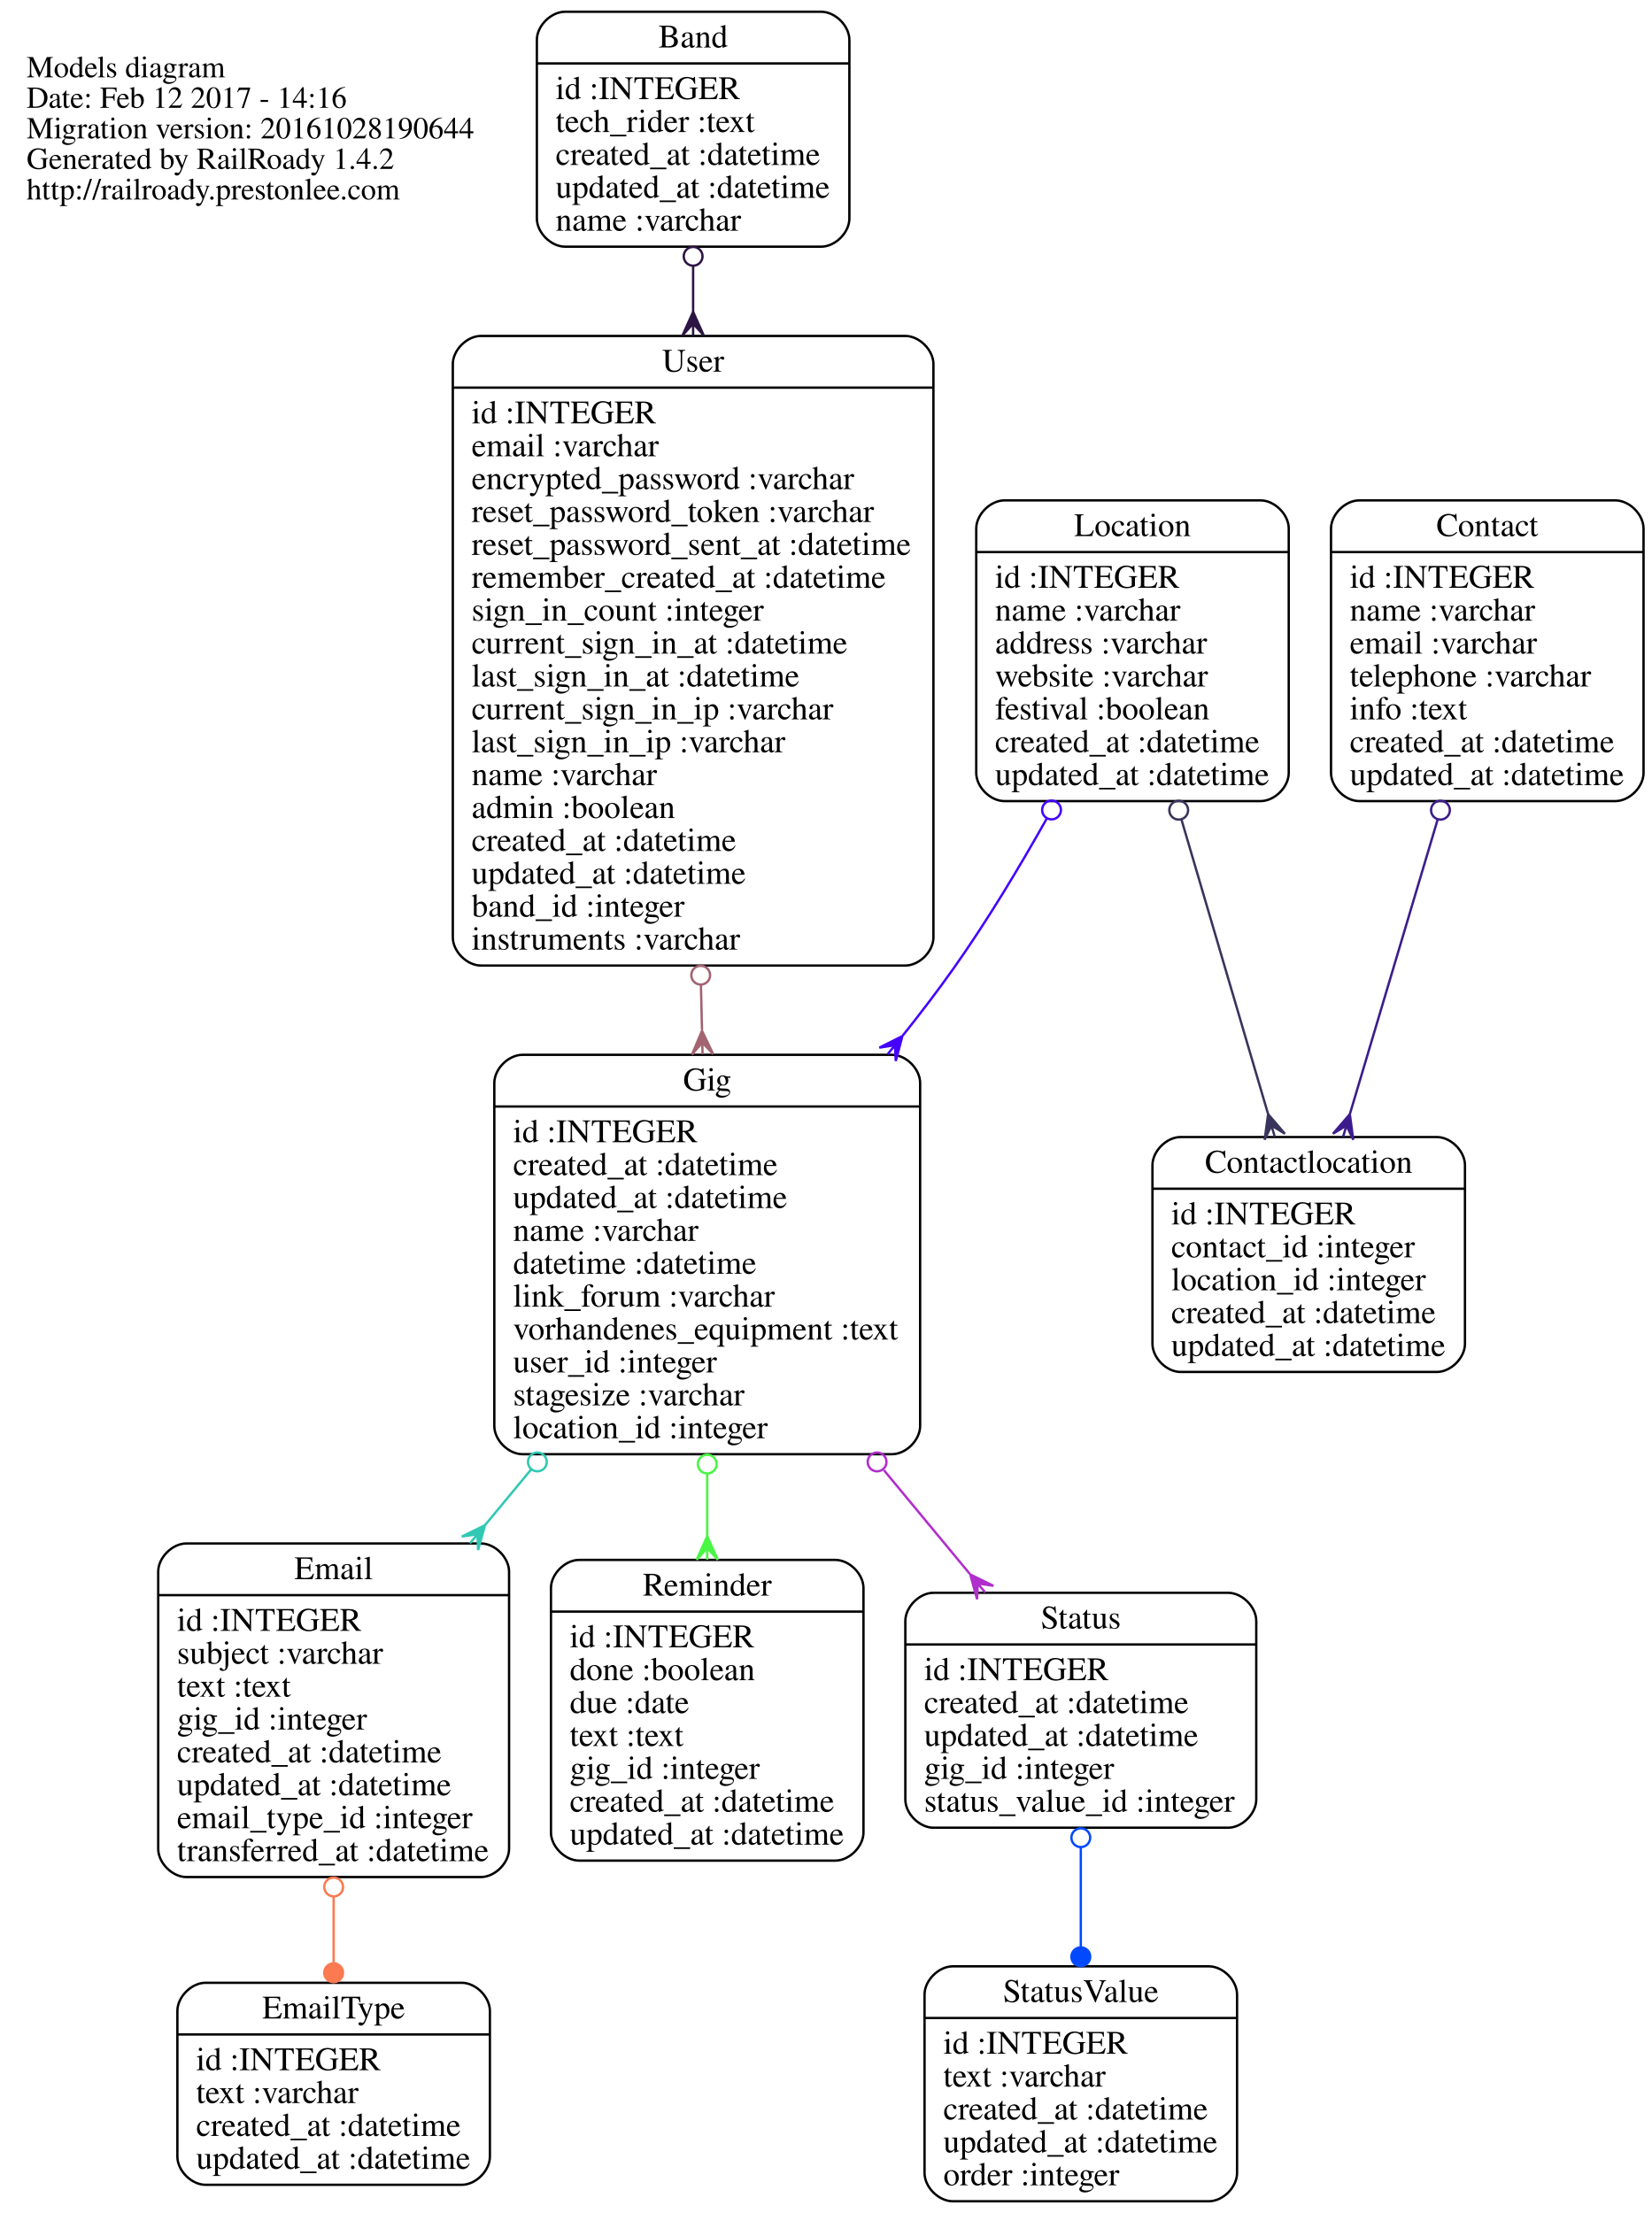
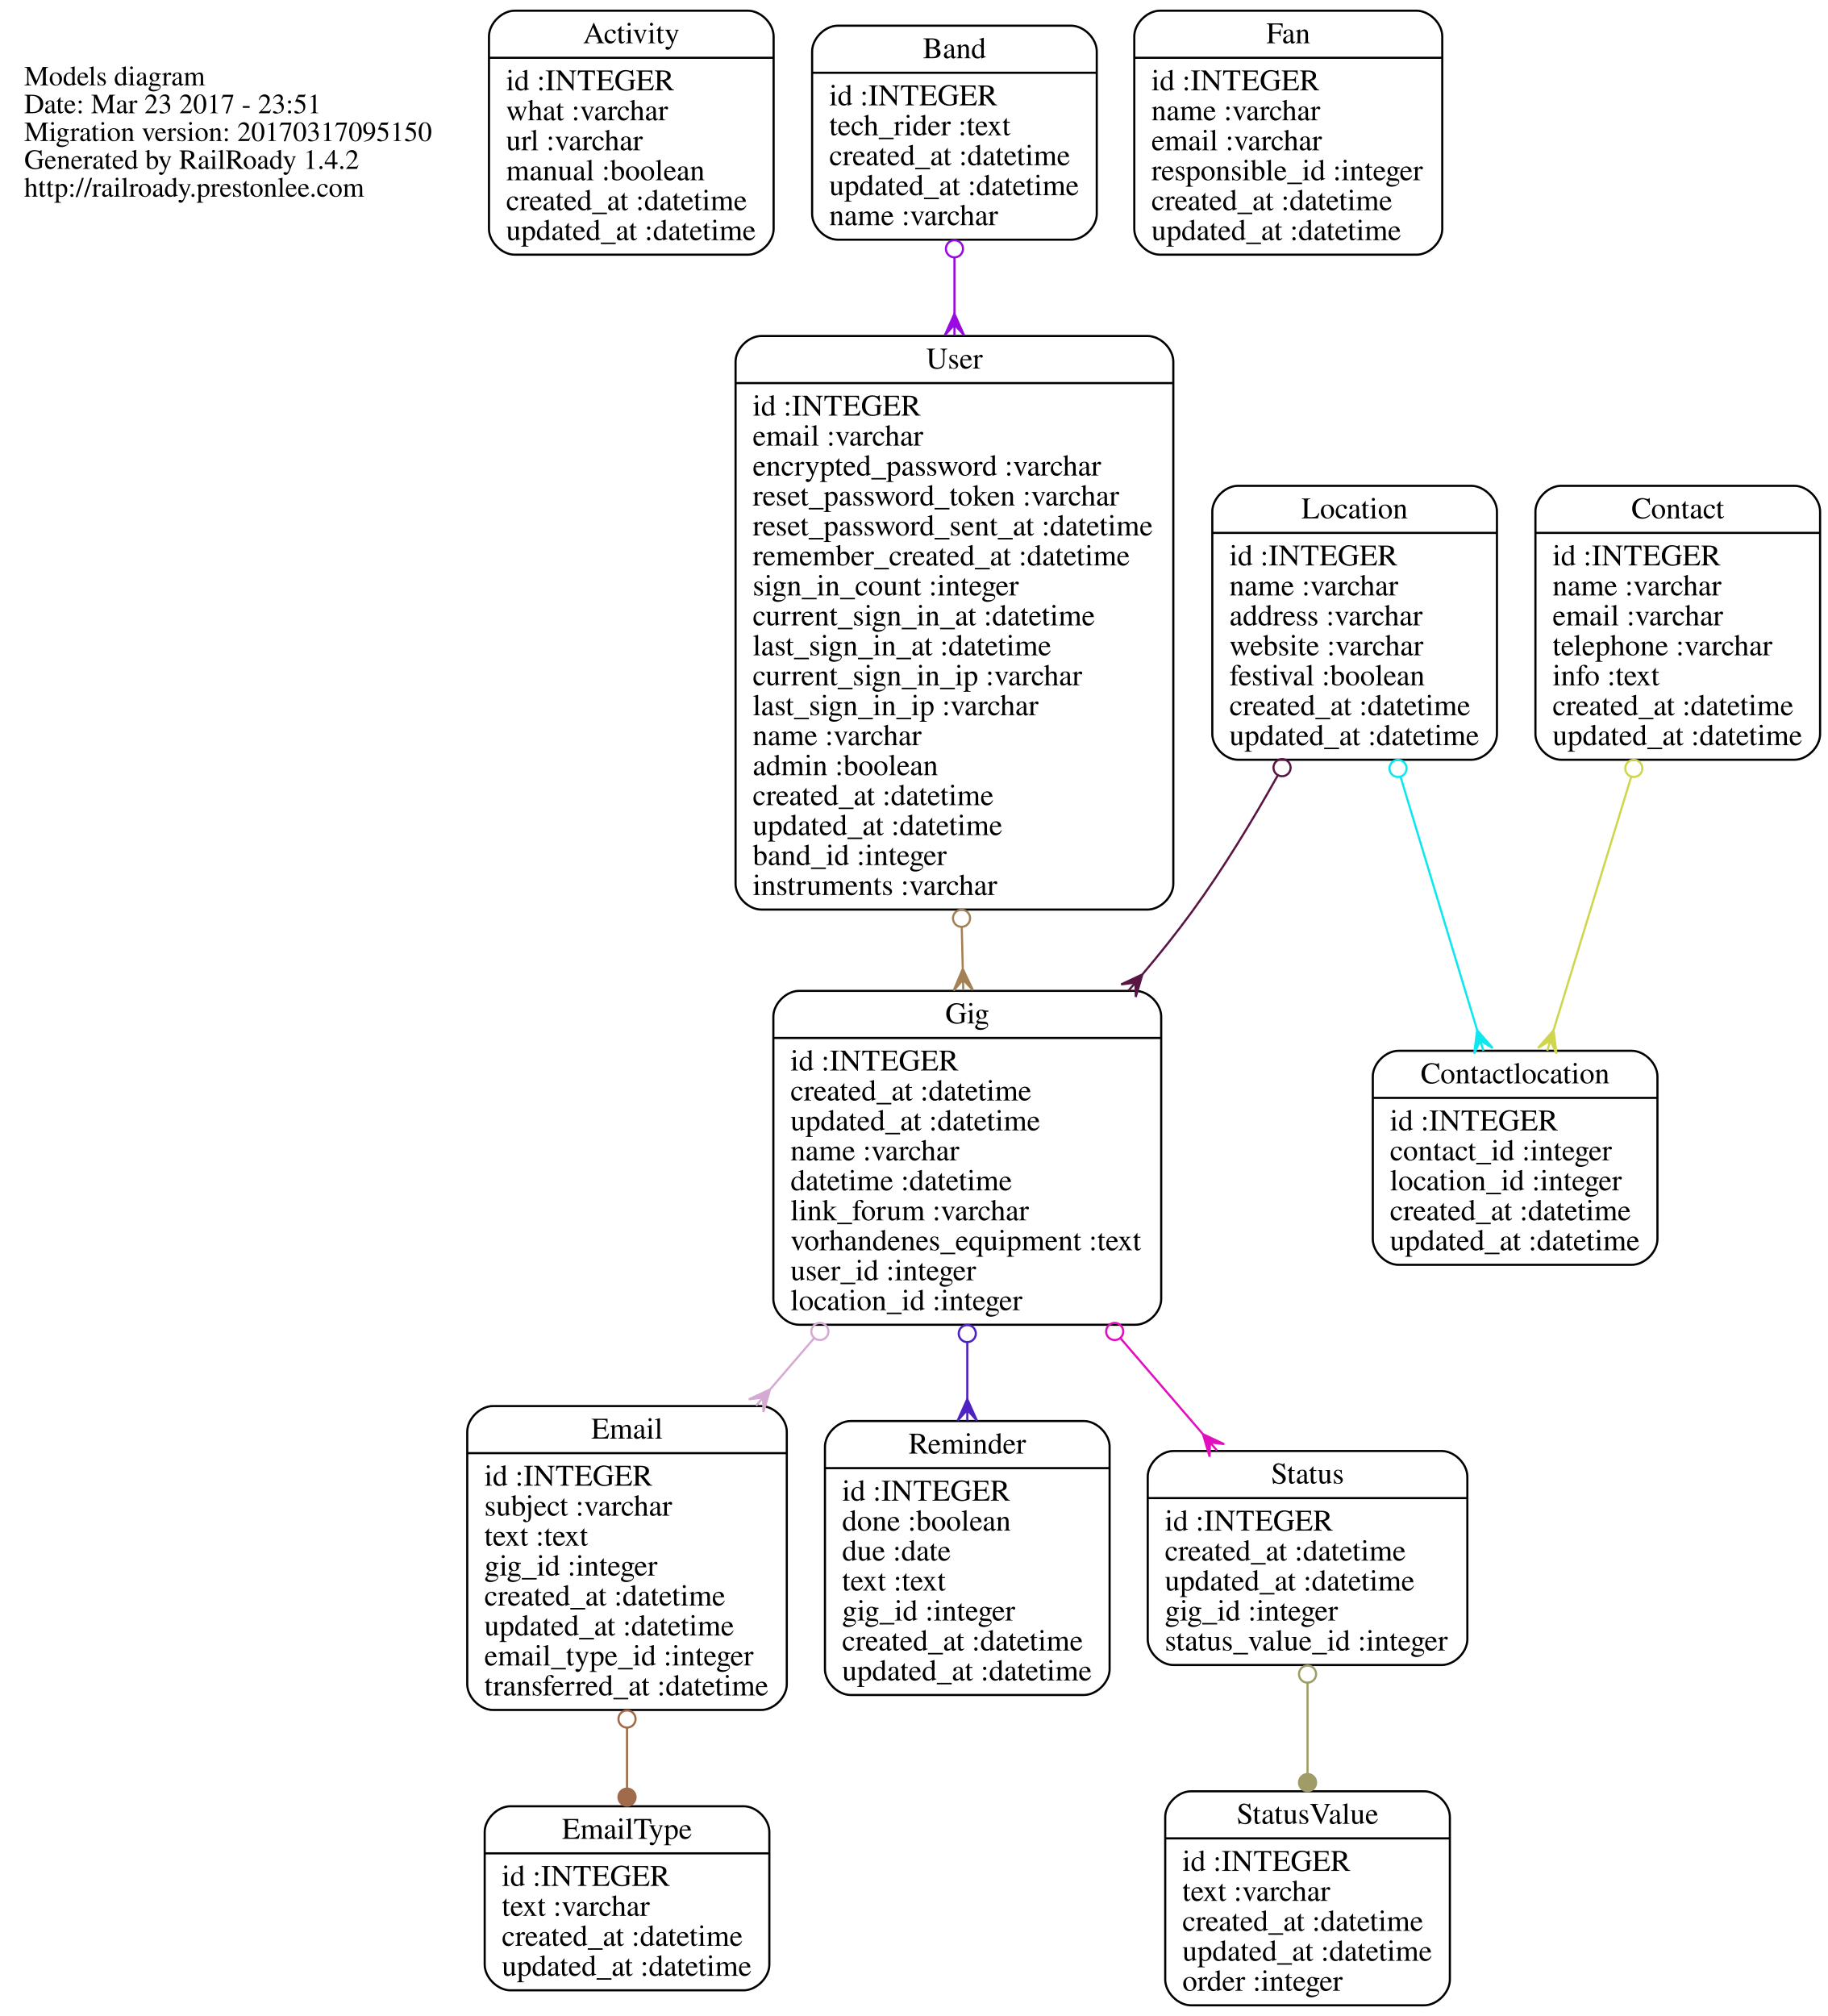
- <svg xmlns="http://www.w3.org/2000/svg" width="703pt" height="942pt" viewBox="0.00 0.00 703.00 942.00">
+ <svg xmlns="http://www.w3.org/2000/svg" width="854pt" height="942pt" viewBox="0.00 0.00 854.00 942.00">
  <g id="graph0" class="graph" transform="scale(1 1) rotate(0) translate(4 938)">
-     <polygon fill="none" stroke="none" points="-4,4 -4,-938 699,-938 699,4 -4,4" />
+     <polygon fill="none" stroke="none" points="-4,4 -4,-938 850,-938 850,4 -4,4" />
    <g id="node1" class="node">
-       <text text-anchor="start" x="7.312" y="-905.1" font-family="Times,serif" font-size="13.00">Models diagram</text>
-       <text text-anchor="start" x="7.312" y="-892.1" font-family="Times,serif" font-size="13.00">Date: Feb 12 2017 - 14:16</text>
-       <text text-anchor="start" x="7.312" y="-879.1" font-family="Times,serif" font-size="13.00">Migration version: 20161028190644</text>
-       <text text-anchor="start" x="7.312" y="-866.1" font-family="Times,serif" font-size="13.00">Generated by RailRoady 1.4.2</text>
-       <text text-anchor="start" x="7.312" y="-853.1" font-family="Times,serif" font-size="13.00">http://railroady.prestonlee.com</text>
+       <text text-anchor="start" x="7.312" y="-898.1" font-family="Times,serif" font-size="13.00">Models diagram</text>
+       <text text-anchor="start" x="7.312" y="-885.1" font-family="Times,serif" font-size="13.00">Date: Mar 23 2017 - 23:51</text>
+       <text text-anchor="start" x="7.312" y="-872.1" font-family="Times,serif" font-size="13.00">Migration version: 20170317095150</text>
+       <text text-anchor="start" x="7.312" y="-859.1" font-family="Times,serif" font-size="13.00">Generated by RailRoady 1.4.2</text>
+       <text text-anchor="start" x="7.312" y="-846.1" font-family="Times,serif" font-size="13.00">http://railroady.prestonlee.com</text>
    </g>
    <g id="node2" class="node">
-       <path fill="none" stroke="black" d="M236.495,-833C236.495,-833 345.505,-833 345.505,-833 351.505,-833 357.505,-839 357.505,-845 357.505,-845 357.505,-921 357.505,-921 357.505,-927 351.505,-933 345.505,-933 345.505,-933 236.495,-933 236.495,-933 230.495,-933 224.495,-927 224.495,-921 224.495,-921 224.495,-845 224.495,-845 224.495,-839 230.495,-833 236.495,-833" />
-       <text text-anchor="middle" x="291" y="-917.8" font-family="Times,serif" font-size="14.00">Band</text>
+       <path fill="none" stroke="black" d="M236.495,-819C236.495,-819 345.505,-819 345.505,-819 351.505,-819 357.505,-825 357.505,-831 357.505,-831 357.505,-921 357.505,-921 357.505,-927 351.505,-933 345.505,-933 345.505,-933 236.495,-933 236.495,-933 230.495,-933 224.495,-927 224.495,-921 224.495,-921 224.495,-831 224.495,-831 224.495,-825 230.495,-819 236.495,-819" />
+       <text text-anchor="middle" x="291" y="-917.8" font-family="Times,serif" font-size="14.00">Activity</text>
      <polyline fill="none" stroke="black" points="224.495,-911 357.505,-911 " />
      <text text-anchor="start" x="232.495" y="-895.8" font-family="Times,serif" font-size="14.00">id :INTEGER</text>
-       <text text-anchor="start" x="232.495" y="-881.8" font-family="Times,serif" font-size="14.00">tech_rider :text</text>
-       <text text-anchor="start" x="232.495" y="-867.8" font-family="Times,serif" font-size="14.00">created_at :datetime</text>
-       <text text-anchor="start" x="232.495" y="-853.8" font-family="Times,serif" font-size="14.00">updated_at :datetime</text>
-       <text text-anchor="start" x="232.495" y="-839.8" font-family="Times,serif" font-size="14.00">name :varchar</text>
+       <text text-anchor="start" x="232.495" y="-881.8" font-family="Times,serif" font-size="14.00">what :varchar</text>
+       <text text-anchor="start" x="232.495" y="-867.8" font-family="Times,serif" font-size="14.00">url :varchar</text>
+       <text text-anchor="start" x="232.495" y="-853.8" font-family="Times,serif" font-size="14.00">manual :boolean</text>
+       <text text-anchor="start" x="232.495" y="-839.8" font-family="Times,serif" font-size="14.00">created_at :datetime</text>
+       <text text-anchor="start" x="232.495" y="-825.8" font-family="Times,serif" font-size="14.00">updated_at :datetime</text>
+     </g>
+     <g id="node3" class="node">
+       <path fill="none" stroke="black" d="M387.495,-826C387.495,-826 496.505,-826 496.505,-826 502.505,-826 508.505,-832 508.505,-838 508.505,-838 508.505,-914 508.505,-914 508.505,-920 502.505,-926 496.505,-926 496.505,-926 387.495,-926 387.495,-926 381.495,-926 375.495,-920 375.495,-914 375.495,-914 375.495,-838 375.495,-838 375.495,-832 381.495,-826 387.495,-826" />
+       <text text-anchor="middle" x="442" y="-910.8" font-family="Times,serif" font-size="14.00">Band</text>
+       <polyline fill="none" stroke="black" points="375.495,-904 508.505,-904 " />
+       <text text-anchor="start" x="383.495" y="-888.8" font-family="Times,serif" font-size="14.00">id :INTEGER</text>
+       <text text-anchor="start" x="383.495" y="-874.8" font-family="Times,serif" font-size="14.00">tech_rider :text</text>
+       <text text-anchor="start" x="383.495" y="-860.8" font-family="Times,serif" font-size="14.00">created_at :datetime</text>
+       <text text-anchor="start" x="383.495" y="-846.8" font-family="Times,serif" font-size="14.00">updated_at :datetime</text>
+       <text text-anchor="start" x="383.495" y="-832.8" font-family="Times,serif" font-size="14.00">name :varchar</text>
+     </g>
+     <g id="node14" class="node">
+       <path fill="none" stroke="black" d="M351.722,-513C351.722,-513 532.278,-513 532.278,-513 538.278,-513 544.278,-519 544.278,-525 544.278,-525 544.278,-769 544.278,-769 544.278,-775 538.278,-781 532.278,-781 532.278,-781 351.722,-781 351.722,-781 345.722,-781 339.722,-775 339.722,-769 339.722,-769 339.722,-525 339.722,-525 339.722,-519 345.722,-513 351.722,-513" />
+       <text text-anchor="middle" x="442" y="-765.8" font-family="Times,serif" font-size="14.00">User</text>
+       <polyline fill="none" stroke="black" points="339.722,-759 544.278,-759 " />
+       <text text-anchor="start" x="347.722" y="-743.8" font-family="Times,serif" font-size="14.00">id :INTEGER</text>
+       <text text-anchor="start" x="347.722" y="-729.8" font-family="Times,serif" font-size="14.00">email :varchar</text>
+       <text text-anchor="start" x="347.722" y="-715.8" font-family="Times,serif" font-size="14.00">encrypted_password :varchar</text>
+       <text text-anchor="start" x="347.722" y="-701.8" font-family="Times,serif" font-size="14.00">reset_password_token :varchar</text>
+       <text text-anchor="start" x="347.722" y="-687.8" font-family="Times,serif" font-size="14.00">reset_password_sent_at :datetime</text>
+       <text text-anchor="start" x="347.722" y="-673.8" font-family="Times,serif" font-size="14.00">remember_created_at :datetime</text>
+       <text text-anchor="start" x="347.722" y="-659.8" font-family="Times,serif" font-size="14.00">sign_in_count :integer</text>
+       <text text-anchor="start" x="347.722" y="-645.8" font-family="Times,serif" font-size="14.00">current_sign_in_at :datetime</text>
+       <text text-anchor="start" x="347.722" y="-631.8" font-family="Times,serif" font-size="14.00">last_sign_in_at :datetime</text>
+       <text text-anchor="start" x="347.722" y="-617.8" font-family="Times,serif" font-size="14.00">current_sign_in_ip :varchar</text>
+       <text text-anchor="start" x="347.722" y="-603.8" font-family="Times,serif" font-size="14.00">last_sign_in_ip :varchar</text>
+       <text text-anchor="start" x="347.722" y="-589.8" font-family="Times,serif" font-size="14.00">name :varchar</text>
+       <text text-anchor="start" x="347.722" y="-575.8" font-family="Times,serif" font-size="14.00">admin :boolean</text>
+       <text text-anchor="start" x="347.722" y="-561.8" font-family="Times,serif" font-size="14.00">created_at :datetime</text>
+       <text text-anchor="start" x="347.722" y="-547.8" font-family="Times,serif" font-size="14.00">updated_at :datetime</text>
+       <text text-anchor="start" x="347.722" y="-533.8" font-family="Times,serif" font-size="14.00">band_id :integer</text>
+       <text text-anchor="start" x="347.722" y="-519.8" font-family="Times,serif" font-size="14.00">instruments :varchar</text>
+     </g>
+     <g id="edge1" class="edge">
+       <path fill="none" stroke="#990ae3" d="M442,-817.679C442,-809.358 442,-800.498 442,-791.36" />
+       <ellipse fill="none" stroke="#990ae3" cx="442" cy="-821.744" rx="4" ry="4" />
+       <polygon fill="#990ae3" stroke="#990ae3" points="442,-791.347 446.5,-781.347 442,-786.347 442,-781.347 442,-781.347 442,-781.347 442,-786.347 437.5,-781.347 442,-791.347 442,-791.347" />
+     </g>
+     <g id="node4" class="node">
+       <path fill="none" stroke="black" d="M725.495,-583C725.495,-583 834.505,-583 834.505,-583 840.505,-583 846.505,-589 846.505,-595 846.505,-595 846.505,-699 846.505,-699 846.505,-705 840.505,-711 834.505,-711 834.505,-711 725.495,-711 725.495,-711 719.495,-711 713.495,-705 713.495,-699 713.495,-699 713.495,-595 713.495,-595 713.495,-589 719.495,-583 725.495,-583" />
+       <text text-anchor="middle" x="780" y="-695.8" font-family="Times,serif" font-size="14.00">Contact</text>
+       <polyline fill="none" stroke="black" points="713.495,-689 846.505,-689 " />
+       <text text-anchor="start" x="721.495" y="-673.8" font-family="Times,serif" font-size="14.00">id :INTEGER</text>
+       <text text-anchor="start" x="721.495" y="-659.8" font-family="Times,serif" font-size="14.00">name :varchar</text>
+       <text text-anchor="start" x="721.495" y="-645.8" font-family="Times,serif" font-size="14.00">email :varchar</text>
+       <text text-anchor="start" x="721.495" y="-631.8" font-family="Times,serif" font-size="14.00">telephone :varchar</text>
+       <text text-anchor="start" x="721.495" y="-617.8" font-family="Times,serif" font-size="14.00">info :text</text>
+       <text text-anchor="start" x="721.495" y="-603.8" font-family="Times,serif" font-size="14.00">created_at :datetime</text>
+       <text text-anchor="start" x="721.495" y="-589.8" font-family="Times,serif" font-size="14.00">updated_at :datetime</text>
+     </g>
+     <g id="node5" class="node">
+       <path fill="none" stroke="black" d="M649.495,-347C649.495,-347 758.505,-347 758.505,-347 764.505,-347 770.505,-353 770.505,-359 770.505,-359 770.505,-435 770.505,-435 770.505,-441 764.505,-447 758.505,-447 758.505,-447 649.495,-447 649.495,-447 643.495,-447 637.495,-441 637.495,-435 637.495,-435 637.495,-359 637.495,-359 637.495,-353 643.495,-347 649.495,-347" />
+       <text text-anchor="middle" x="704" y="-431.8" font-family="Times,serif" font-size="14.00">Contactlocation</text>
+       <polyline fill="none" stroke="black" points="637.495,-425 770.505,-425 " />
+       <text text-anchor="start" x="645.495" y="-409.8" font-family="Times,serif" font-size="14.00">id :INTEGER</text>
+       <text text-anchor="start" x="645.495" y="-395.8" font-family="Times,serif" font-size="14.00">contact_id :integer</text>
+       <text text-anchor="start" x="645.495" y="-381.8" font-family="Times,serif" font-size="14.00">location_id :integer</text>
+       <text text-anchor="start" x="645.495" y="-367.8" font-family="Times,serif" font-size="14.00">created_at :datetime</text>
+       <text text-anchor="start" x="645.495" y="-353.8" font-family="Times,serif" font-size="14.00">updated_at :datetime</text>
+     </g>
+     <g id="edge2" class="edge">
+       <path fill="none" stroke="#cfd64e" d="M758.237,-574.983C746.764,-537.544 732.858,-492.17 722,-456.737" />
+       <ellipse fill="none" stroke="#cfd64e" cx="759.453" cy="-578.953" rx="4" ry="4" />
+       <polygon fill="#cfd64e" stroke="#cfd64e" points="721.953,-456.583 723.325,-445.704 720.488,-451.803 719.023,-447.022 719.023,-447.022 719.023,-447.022 720.488,-451.803 714.72,-448.341 721.953,-456.583 721.953,-456.583" />
+     </g>
+     <g id="node6" class="node">
+       <path fill="none" stroke="black" d="M226.339,-139C226.339,-139 351.661,-139 351.661,-139 357.661,-139 363.661,-145 363.661,-151 363.661,-151 363.661,-269 363.661,-269 363.661,-275 357.661,-281 351.661,-281 351.661,-281 226.339,-281 226.339,-281 220.339,-281 214.339,-275 214.339,-269 214.339,-269 214.339,-151 214.339,-151 214.339,-145 220.339,-139 226.339,-139" />
+       <text text-anchor="middle" x="289" y="-265.8" font-family="Times,serif" font-size="14.00">Email</text>
+       <polyline fill="none" stroke="black" points="214.339,-259 363.661,-259 " />
+       <text text-anchor="start" x="222.339" y="-243.8" font-family="Times,serif" font-size="14.00">id :INTEGER</text>
+       <text text-anchor="start" x="222.339" y="-229.8" font-family="Times,serif" font-size="14.00">subject :varchar</text>
+       <text text-anchor="start" x="222.339" y="-215.8" font-family="Times,serif" font-size="14.00">text :text</text>
+       <text text-anchor="start" x="222.339" y="-201.8" font-family="Times,serif" font-size="14.00">gig_id :integer</text>
+       <text text-anchor="start" x="222.339" y="-187.8" font-family="Times,serif" font-size="14.00">created_at :datetime</text>
+       <text text-anchor="start" x="222.339" y="-173.8" font-family="Times,serif" font-size="14.00">updated_at :datetime</text>
+       <text text-anchor="start" x="222.339" y="-159.8" font-family="Times,serif" font-size="14.00">email_type_id :integer</text>
+       <text text-anchor="start" x="222.339" y="-145.8" font-family="Times,serif" font-size="14.00">transferred_at :datetime</text>
+     </g>
+     <g id="node7" class="node">
+       <path fill="none" stroke="black" d="M234.495,-8C234.495,-8 343.505,-8 343.505,-8 349.505,-8 355.505,-14 355.505,-20 355.505,-20 355.505,-82 355.505,-82 355.505,-88 349.505,-94 343.505,-94 343.505,-94 234.495,-94 234.495,-94 228.495,-94 222.495,-88 222.495,-82 222.495,-82 222.495,-20 222.495,-20 222.495,-14 228.495,-8 234.495,-8" />
+       <text text-anchor="middle" x="289" y="-78.8" font-family="Times,serif" font-size="14.00">EmailType</text>
+       <polyline fill="none" stroke="black" points="222.495,-72 355.505,-72 " />
+       <text text-anchor="start" x="230.495" y="-56.8" font-family="Times,serif" font-size="14.00">id :INTEGER</text>
+       <text text-anchor="start" x="230.495" y="-42.8" font-family="Times,serif" font-size="14.00">text :varchar</text>
+       <text text-anchor="start" x="230.495" y="-28.8" font-family="Times,serif" font-size="14.00">created_at :datetime</text>
+       <text text-anchor="start" x="230.495" y="-14.8" font-family="Times,serif" font-size="14.00">updated_at :datetime</text>
+     </g>
+     <g id="edge3" class="edge">
+       <path fill="none" stroke="#9f6b4a" d="M289,-130.552C289,-120.968 289,-111.382 289,-102.366" />
+       <ellipse fill="none" stroke="#9f6b4a" cx="289" cy="-134.766" rx="4" ry="4" />
+       <ellipse fill="#9f6b4a" stroke="#9f6b4a" cx="289" cy="-98.263" rx="4" ry="4" />
+     </g>
+     <g id="node8" class="node">
+       <path fill="none" stroke="black" d="M538.043,-819C538.043,-819 657.957,-819 657.957,-819 663.957,-819 669.957,-825 669.957,-831 669.957,-831 669.957,-921 669.957,-921 669.957,-927 663.957,-933 657.957,-933 657.957,-933 538.043,-933 538.043,-933 532.043,-933 526.043,-927 526.043,-921 526.043,-921 526.043,-831 526.043,-831 526.043,-825 532.043,-819 538.043,-819" />
+       <text text-anchor="middle" x="598" y="-917.8" font-family="Times,serif" font-size="14.00">Fan</text>
+       <polyline fill="none" stroke="black" points="526.043,-911 669.957,-911 " />
+       <text text-anchor="start" x="534.043" y="-895.8" font-family="Times,serif" font-size="14.00">id :INTEGER</text>
+       <text text-anchor="start" x="534.043" y="-881.8" font-family="Times,serif" font-size="14.00">name :varchar</text>
+       <text text-anchor="start" x="534.043" y="-867.8" font-family="Times,serif" font-size="14.00">email :varchar</text>
+       <text text-anchor="start" x="534.043" y="-853.8" font-family="Times,serif" font-size="14.00">responsible_id :integer</text>
+       <text text-anchor="start" x="534.043" y="-839.8" font-family="Times,serif" font-size="14.00">created_at :datetime</text>
+       <text text-anchor="start" x="534.043" y="-825.8" font-family="Times,serif" font-size="14.00">updated_at :datetime</text>
+     </g>
+     <g id="node9" class="node">
+       <path fill="none" stroke="black" d="M369.384,-319C369.384,-319 526.616,-319 526.616,-319 532.616,-319 538.616,-325 538.616,-331 538.616,-331 538.616,-463 538.616,-463 538.616,-469 532.616,-475 526.616,-475 526.616,-475 369.384,-475 369.384,-475 363.384,-475 357.384,-469 357.384,-463 357.384,-463 357.384,-331 357.384,-331 357.384,-325 363.384,-319 369.384,-319" />
+       <text text-anchor="middle" x="448" y="-459.8" font-family="Times,serif" font-size="14.00">Gig</text>
+       <polyline fill="none" stroke="black" points="357.384,-453 538.616,-453 " />
+       <text text-anchor="start" x="365.384" y="-437.8" font-family="Times,serif" font-size="14.00">id :INTEGER</text>
+       <text text-anchor="start" x="365.384" y="-423.8" font-family="Times,serif" font-size="14.00">created_at :datetime</text>
+       <text text-anchor="start" x="365.384" y="-409.8" font-family="Times,serif" font-size="14.00">updated_at :datetime</text>
+       <text text-anchor="start" x="365.384" y="-395.8" font-family="Times,serif" font-size="14.00">name :varchar</text>
+       <text text-anchor="start" x="365.384" y="-381.8" font-family="Times,serif" font-size="14.00">datetime :datetime</text>
+       <text text-anchor="start" x="365.384" y="-367.8" font-family="Times,serif" font-size="14.00">link_forum :varchar</text>
+       <text text-anchor="start" x="365.384" y="-353.8" font-family="Times,serif" font-size="14.00">vorhandenes_equipment :text</text>
+       <text text-anchor="start" x="365.384" y="-339.8" font-family="Times,serif" font-size="14.00">user_id :integer</text>
+       <text text-anchor="start" x="365.384" y="-325.8" font-family="Times,serif" font-size="14.00">location_id :integer</text>
+     </g>
+     <g id="edge5" class="edge">
+       <path fill="none" stroke="#d5aad2" d="M376.414,-312.708C369.628,-304.812 362.765,-296.827 356.024,-288.984" />
+       <ellipse fill="none" stroke="#d5aad2" cx="379.114" cy="-315.849" rx="4" ry="4" />
+       <polygon fill="#d5aad2" stroke="#d5aad2" points="355.85,-288.781 352.744,-278.264 352.591,-284.989 349.332,-281.197 349.332,-281.197 349.332,-281.197 352.591,-284.989 345.919,-284.13 355.85,-288.781 355.85,-288.781" />
+     </g>
+     <g id="node11" class="node">
+       <path fill="none" stroke="black" d="M393.495,-146C393.495,-146 502.505,-146 502.505,-146 508.505,-146 514.505,-152 514.505,-158 514.505,-158 514.505,-262 514.505,-262 514.505,-268 508.505,-274 502.505,-274 502.505,-274 393.495,-274 393.495,-274 387.495,-274 381.495,-268 381.495,-262 381.495,-262 381.495,-158 381.495,-158 381.495,-152 387.495,-146 393.495,-146" />
+       <text text-anchor="middle" x="448" y="-258.8" font-family="Times,serif" font-size="14.00">Reminder</text>
+       <polyline fill="none" stroke="black" points="381.495,-252 514.505,-252 " />
+       <text text-anchor="start" x="389.495" y="-236.8" font-family="Times,serif" font-size="14.00">id :INTEGER</text>
+       <text text-anchor="start" x="389.495" y="-222.8" font-family="Times,serif" font-size="14.00">done :boolean</text>
+       <text text-anchor="start" x="389.495" y="-208.8" font-family="Times,serif" font-size="14.00">due :date</text>
+       <text text-anchor="start" x="389.495" y="-194.8" font-family="Times,serif" font-size="14.00">text :text</text>
+       <text text-anchor="start" x="389.495" y="-180.8" font-family="Times,serif" font-size="14.00">gig_id :integer</text>
+       <text text-anchor="start" x="389.495" y="-166.8" font-family="Times,serif" font-size="14.00">created_at :datetime</text>
+       <text text-anchor="start" x="389.495" y="-152.8" font-family="Times,serif" font-size="14.00">updated_at :datetime</text>
+     </g>
+     <g id="edge6" class="edge">
+       <path fill="none" stroke="#4e22c1" d="M448,-310.823C448,-301.969 448,-293.025 448,-284.319" />
+       <ellipse fill="none" stroke="#4e22c1" cx="448" cy="-314.883" rx="4" ry="4" />
+       <polygon fill="#4e22c1" stroke="#4e22c1" points="448,-284.227 452.5,-274.227 448,-279.227 448,-274.227 448,-274.227 448,-274.227 448,-279.227 443.5,-274.227 448,-284.227 448,-284.227" />
    </g>
    <g id="node12" class="node">
-       <path fill="none" stroke="black" d="M200.722,-527C200.722,-527 381.278,-527 381.278,-527 387.278,-527 393.278,-533 393.278,-539 393.278,-539 393.278,-783 393.278,-783 393.278,-789 387.278,-795 381.278,-795 381.278,-795 200.722,-795 200.722,-795 194.722,-795 188.722,-789 188.722,-783 188.722,-783 188.722,-539 188.722,-539 188.722,-533 194.722,-527 200.722,-527" />
-       <text text-anchor="middle" x="291" y="-779.8" font-family="Times,serif" font-size="14.00">User</text>
-       <polyline fill="none" stroke="black" points="188.722,-773 393.278,-773 " />
-       <text text-anchor="start" x="196.722" y="-757.8" font-family="Times,serif" font-size="14.00">id :INTEGER</text>
-       <text text-anchor="start" x="196.722" y="-743.8" font-family="Times,serif" font-size="14.00">email :varchar</text>
-       <text text-anchor="start" x="196.722" y="-729.8" font-family="Times,serif" font-size="14.00">encrypted_password :varchar</text>
-       <text text-anchor="start" x="196.722" y="-715.8" font-family="Times,serif" font-size="14.00">reset_password_token :varchar</text>
-       <text text-anchor="start" x="196.722" y="-701.8" font-family="Times,serif" font-size="14.00">reset_password_sent_at :datetime</text>
-       <text text-anchor="start" x="196.722" y="-687.8" font-family="Times,serif" font-size="14.00">remember_created_at :datetime</text>
-       <text text-anchor="start" x="196.722" y="-673.8" font-family="Times,serif" font-size="14.00">sign_in_count :integer</text>
-       <text text-anchor="start" x="196.722" y="-659.8" font-family="Times,serif" font-size="14.00">current_sign_in_at :datetime</text>
-       <text text-anchor="start" x="196.722" y="-645.8" font-family="Times,serif" font-size="14.00">last_sign_in_at :datetime</text>
-       <text text-anchor="start" x="196.722" y="-631.8" font-family="Times,serif" font-size="14.00">current_sign_in_ip :varchar</text>
-       <text text-anchor="start" x="196.722" y="-617.8" font-family="Times,serif" font-size="14.00">last_sign_in_ip :varchar</text>
-       <text text-anchor="start" x="196.722" y="-603.8" font-family="Times,serif" font-size="14.00">name :varchar</text>
-       <text text-anchor="start" x="196.722" y="-589.8" font-family="Times,serif" font-size="14.00">admin :boolean</text>
-       <text text-anchor="start" x="196.722" y="-575.8" font-family="Times,serif" font-size="14.00">created_at :datetime</text>
-       <text text-anchor="start" x="196.722" y="-561.8" font-family="Times,serif" font-size="14.00">updated_at :datetime</text>
-       <text text-anchor="start" x="196.722" y="-547.8" font-family="Times,serif" font-size="14.00">band_id :integer</text>
-       <text text-anchor="start" x="196.722" y="-533.8" font-family="Times,serif" font-size="14.00">instruments :varchar</text>
-     </g>
-     <g id="edge1" class="edge">
-       <path fill="none" stroke="#2c1545" d="M291,-824.878C291,-818.605 291,-812.031 291,-805.271" />
-       <ellipse fill="none" stroke="#2c1545" cx="291" cy="-828.902" rx="4" ry="4" />
-       <polygon fill="#2c1545" stroke="#2c1545" points="291,-805.249 295.5,-795.249 291,-800.249 291,-795.249 291,-795.249 291,-795.249 291,-800.249 286.5,-795.249 291,-805.249 291,-805.249" />
-     </g>
-     <g id="node3" class="node">
-       <path fill="none" stroke="black" d="M574.495,-597C574.495,-597 683.505,-597 683.505,-597 689.505,-597 695.505,-603 695.505,-609 695.505,-609 695.505,-713 695.505,-713 695.505,-719 689.505,-725 683.505,-725 683.505,-725 574.495,-725 574.495,-725 568.495,-725 562.495,-719 562.495,-713 562.495,-713 562.495,-609 562.495,-609 562.495,-603 568.495,-597 574.495,-597" />
-       <text text-anchor="middle" x="629" y="-709.8" font-family="Times,serif" font-size="14.00">Contact</text>
-       <polyline fill="none" stroke="black" points="562.495,-703 695.505,-703 " />
-       <text text-anchor="start" x="570.495" y="-687.8" font-family="Times,serif" font-size="14.00">id :INTEGER</text>
-       <text text-anchor="start" x="570.495" y="-673.8" font-family="Times,serif" font-size="14.00">name :varchar</text>
-       <text text-anchor="start" x="570.495" y="-659.8" font-family="Times,serif" font-size="14.00">email :varchar</text>
-       <text text-anchor="start" x="570.495" y="-645.8" font-family="Times,serif" font-size="14.00">telephone :varchar</text>
-       <text text-anchor="start" x="570.495" y="-631.8" font-family="Times,serif" font-size="14.00">info :text</text>
-       <text text-anchor="start" x="570.495" y="-617.8" font-family="Times,serif" font-size="14.00">created_at :datetime</text>
-       <text text-anchor="start" x="570.495" y="-603.8" font-family="Times,serif" font-size="14.00">updated_at :datetime</text>
-     </g>
-     <g id="node4" class="node">
-       <path fill="none" stroke="black" d="M498.495,-354C498.495,-354 607.505,-354 607.505,-354 613.505,-354 619.505,-360 619.505,-366 619.505,-366 619.505,-442 619.505,-442 619.505,-448 613.505,-454 607.505,-454 607.505,-454 498.495,-454 498.495,-454 492.495,-454 486.495,-448 486.495,-442 486.495,-442 486.495,-366 486.495,-366 486.495,-360 492.495,-354 498.495,-354" />
-       <text text-anchor="middle" x="553" y="-438.8" font-family="Times,serif" font-size="14.00">Contactlocation</text>
-       <polyline fill="none" stroke="black" points="486.495,-432 619.505,-432 " />
-       <text text-anchor="start" x="494.495" y="-416.8" font-family="Times,serif" font-size="14.00">id :INTEGER</text>
-       <text text-anchor="start" x="494.495" y="-402.8" font-family="Times,serif" font-size="14.00">contact_id :integer</text>
-       <text text-anchor="start" x="494.495" y="-388.8" font-family="Times,serif" font-size="14.00">location_id :integer</text>
-       <text text-anchor="start" x="494.495" y="-374.8" font-family="Times,serif" font-size="14.00">created_at :datetime</text>
-       <text text-anchor="start" x="494.495" y="-360.8" font-family="Times,serif" font-size="14.00">updated_at :datetime</text>
-     </g>
-     <g id="edge2" class="edge">
-       <path fill="none" stroke="#3c1c8d" d="M607.862,-589.077C596.111,-549.647 581.66,-501.162 570.54,-463.851" />
-       <ellipse fill="none" stroke="#3c1c8d" cx="609.071" cy="-593.133" rx="4" ry="4" />
-       <polygon fill="#3c1c8d" stroke="#3c1c8d" points="570.499,-463.715 571.956,-452.846 569.071,-458.923 567.643,-454.131 567.643,-454.131 567.643,-454.131 569.071,-458.923 563.33,-455.417 570.499,-463.715 570.499,-463.715" />
-     </g>
-     <g id="node5" class="node">
-       <path fill="none" stroke="black" d="M75.339,-139C75.339,-139 200.661,-139 200.661,-139 206.661,-139 212.661,-145 212.661,-151 212.661,-151 212.661,-269 212.661,-269 212.661,-275 206.661,-281 200.661,-281 200.661,-281 75.339,-281 75.339,-281 69.339,-281 63.339,-275 63.339,-269 63.339,-269 63.339,-151 63.339,-151 63.339,-145 69.339,-139 75.339,-139" />
-       <text text-anchor="middle" x="138" y="-265.8" font-family="Times,serif" font-size="14.00">Email</text>
-       <polyline fill="none" stroke="black" points="63.339,-259 212.661,-259 " />
-       <text text-anchor="start" x="71.339" y="-243.8" font-family="Times,serif" font-size="14.00">id :INTEGER</text>
-       <text text-anchor="start" x="71.339" y="-229.8" font-family="Times,serif" font-size="14.00">subject :varchar</text>
-       <text text-anchor="start" x="71.339" y="-215.8" font-family="Times,serif" font-size="14.00">text :text</text>
-       <text text-anchor="start" x="71.339" y="-201.8" font-family="Times,serif" font-size="14.00">gig_id :integer</text>
-       <text text-anchor="start" x="71.339" y="-187.8" font-family="Times,serif" font-size="14.00">created_at :datetime</text>
-       <text text-anchor="start" x="71.339" y="-173.8" font-family="Times,serif" font-size="14.00">updated_at :datetime</text>
-       <text text-anchor="start" x="71.339" y="-159.8" font-family="Times,serif" font-size="14.00">email_type_id :integer</text>
-       <text text-anchor="start" x="71.339" y="-145.8" font-family="Times,serif" font-size="14.00">transferred_at :datetime</text>
-     </g>
-     <g id="node6" class="node">
-       <path fill="none" stroke="black" d="M83.495,-8C83.495,-8 192.505,-8 192.505,-8 198.505,-8 204.505,-14 204.505,-20 204.505,-20 204.505,-82 204.505,-82 204.505,-88 198.505,-94 192.505,-94 192.505,-94 83.495,-94 83.495,-94 77.495,-94 71.495,-88 71.495,-82 71.495,-82 71.495,-20 71.495,-20 71.495,-14 77.495,-8 83.495,-8" />
-       <text text-anchor="middle" x="138" y="-78.8" font-family="Times,serif" font-size="14.00">EmailType</text>
-       <polyline fill="none" stroke="black" points="71.495,-72 204.505,-72 " />
-       <text text-anchor="start" x="79.495" y="-56.8" font-family="Times,serif" font-size="14.00">id :INTEGER</text>
-       <text text-anchor="start" x="79.495" y="-42.8" font-family="Times,serif" font-size="14.00">text :varchar</text>
-       <text text-anchor="start" x="79.495" y="-28.8" font-family="Times,serif" font-size="14.00">created_at :datetime</text>
-       <text text-anchor="start" x="79.495" y="-14.8" font-family="Times,serif" font-size="14.00">updated_at :datetime</text>
-     </g>
-     <g id="edge3" class="edge">
-       <path fill="none" stroke="#fb7a51" d="M138,-130.552C138,-120.968 138,-111.382 138,-102.366" />
-       <ellipse fill="none" stroke="#fb7a51" cx="138" cy="-134.766" rx="4" ry="4" />
-       <ellipse fill="#fb7a51" stroke="#fb7a51" cx="138" cy="-98.263" rx="4" ry="4" />
-     </g>
-     <g id="node7" class="node">
-       <path fill="none" stroke="black" d="M218.384,-319C218.384,-319 375.616,-319 375.616,-319 381.616,-319 387.616,-325 387.616,-331 387.616,-331 387.616,-477 387.616,-477 387.616,-483 381.616,-489 375.616,-489 375.616,-489 218.384,-489 218.384,-489 212.384,-489 206.384,-483 206.384,-477 206.384,-477 206.384,-331 206.384,-331 206.384,-325 212.384,-319 218.384,-319" />
-       <text text-anchor="middle" x="297" y="-473.8" font-family="Times,serif" font-size="14.00">Gig</text>
-       <polyline fill="none" stroke="black" points="206.384,-467 387.616,-467 " />
-       <text text-anchor="start" x="214.384" y="-451.8" font-family="Times,serif" font-size="14.00">id :INTEGER</text>
-       <text text-anchor="start" x="214.384" y="-437.8" font-family="Times,serif" font-size="14.00">created_at :datetime</text>
-       <text text-anchor="start" x="214.384" y="-423.8" font-family="Times,serif" font-size="14.00">updated_at :datetime</text>
-       <text text-anchor="start" x="214.384" y="-409.8" font-family="Times,serif" font-size="14.00">name :varchar</text>
-       <text text-anchor="start" x="214.384" y="-395.8" font-family="Times,serif" font-size="14.00">datetime :datetime</text>
-       <text text-anchor="start" x="214.384" y="-381.8" font-family="Times,serif" font-size="14.00">link_forum :varchar</text>
-       <text text-anchor="start" x="214.384" y="-367.8" font-family="Times,serif" font-size="14.00">vorhandenes_equipment :text</text>
-       <text text-anchor="start" x="214.384" y="-353.8" font-family="Times,serif" font-size="14.00">user_id :integer</text>
-       <text text-anchor="start" x="214.384" y="-339.8" font-family="Times,serif" font-size="14.00">stagesize :varchar</text>
-       <text text-anchor="start" x="214.384" y="-325.8" font-family="Times,serif" font-size="14.00">location_id :integer</text>
-     </g>
-     <g id="edge5" class="edge">
-       <path fill="none" stroke="#31c8b4" d="M222.112,-312.569C215.538,-304.631 208.922,-296.642 202.445,-288.82" />
-       <ellipse fill="none" stroke="#31c8b4" cx="224.709" cy="-315.705" rx="4" ry="4" />
-       <polygon fill="#31c8b4" stroke="#31c8b4" points="202.399,-288.764 199.486,-278.192 199.209,-284.913 196.02,-281.062 196.02,-281.062 196.02,-281.062 199.209,-284.913 192.555,-283.933 202.399,-288.764 202.399,-288.764" />
-     </g>
-     <g id="node9" class="node">
-       <path fill="none" stroke="black" d="M242.495,-146C242.495,-146 351.505,-146 351.505,-146 357.505,-146 363.505,-152 363.505,-158 363.505,-158 363.505,-262 363.505,-262 363.505,-268 357.505,-274 351.505,-274 351.505,-274 242.495,-274 242.495,-274 236.495,-274 230.495,-268 230.495,-262 230.495,-262 230.495,-158 230.495,-158 230.495,-152 236.495,-146 242.495,-146" />
-       <text text-anchor="middle" x="297" y="-258.8" font-family="Times,serif" font-size="14.00">Reminder</text>
-       <polyline fill="none" stroke="black" points="230.495,-252 363.505,-252 " />
-       <text text-anchor="start" x="238.495" y="-236.8" font-family="Times,serif" font-size="14.00">id :INTEGER</text>
-       <text text-anchor="start" x="238.495" y="-222.8" font-family="Times,serif" font-size="14.00">done :boolean</text>
-       <text text-anchor="start" x="238.495" y="-208.8" font-family="Times,serif" font-size="14.00">due :date</text>
-       <text text-anchor="start" x="238.495" y="-194.8" font-family="Times,serif" font-size="14.00">text :text</text>
-       <text text-anchor="start" x="238.495" y="-180.8" font-family="Times,serif" font-size="14.00">gig_id :integer</text>
-       <text text-anchor="start" x="238.495" y="-166.8" font-family="Times,serif" font-size="14.00">created_at :datetime</text>
-       <text text-anchor="start" x="238.495" y="-152.8" font-family="Times,serif" font-size="14.00">updated_at :datetime</text>
-     </g>
-     <g id="edge6" class="edge">
-       <path fill="none" stroke="#48f743" d="M297,-310.664C297,-301.758 297,-292.81 297,-284.127" />
-       <ellipse fill="none" stroke="#48f743" cx="297" cy="-314.786" rx="4" ry="4" />
-       <polygon fill="#48f743" stroke="#48f743" points="297,-284.075 301.5,-274.075 297,-279.075 297,-274.075 297,-274.075 297,-274.075 297,-279.075 292.5,-274.075 297,-284.075 297,-284.075" />
+       <path fill="none" stroke="black" d="M544.322,-160C544.322,-160 669.678,-160 669.678,-160 675.678,-160 681.678,-166 681.678,-172 681.678,-172 681.678,-248 681.678,-248 681.678,-254 675.678,-260 669.678,-260 669.678,-260 544.322,-260 544.322,-260 538.322,-260 532.322,-254 532.322,-248 532.322,-248 532.322,-172 532.322,-172 532.322,-166 538.322,-160 544.322,-160" />
+       <text text-anchor="middle" x="607" y="-244.8" font-family="Times,serif" font-size="14.00">Status</text>
+       <polyline fill="none" stroke="black" points="532.322,-238 681.678,-238 " />
+       <text text-anchor="start" x="540.322" y="-222.8" font-family="Times,serif" font-size="14.00">id :INTEGER</text>
+       <text text-anchor="start" x="540.322" y="-208.8" font-family="Times,serif" font-size="14.00">created_at :datetime</text>
+       <text text-anchor="start" x="540.322" y="-194.8" font-family="Times,serif" font-size="14.00">updated_at :datetime</text>
+       <text text-anchor="start" x="540.322" y="-180.8" font-family="Times,serif" font-size="14.00">gig_id :integer</text>
+       <text text-anchor="start" x="540.322" y="-166.8" font-family="Times,serif" font-size="14.00">status_value_id :integer</text>
+     </g>
+     <g id="edge4" class="edge">
+       <path fill="none" stroke="#e20fbf" d="M519.494,-312.815C532.516,-297.664 545.827,-282.176 558.011,-268" />
+       <ellipse fill="none" stroke="#e20fbf" cx="516.886" cy="-315.849" rx="4" ry="4" />
+       <polygon fill="#e20fbf" stroke="#e20fbf" points="558.137,-267.853 568.068,-263.202 561.396,-264.061 564.655,-260.269 564.655,-260.269 564.655,-260.269 561.396,-264.061 561.242,-257.336 558.137,-267.853 558.137,-267.853" />
    </g>
    <g id="node10" class="node">
-       <path fill="none" stroke="black" d="M393.322,-160C393.322,-160 518.678,-160 518.678,-160 524.678,-160 530.678,-166 530.678,-172 530.678,-172 530.678,-248 530.678,-248 530.678,-254 524.678,-260 518.678,-260 518.678,-260 393.322,-260 393.322,-260 387.322,-260 381.322,-254 381.322,-248 381.322,-248 381.322,-172 381.322,-172 381.322,-166 387.322,-160 393.322,-160" />
-       <text text-anchor="middle" x="456" y="-244.8" font-family="Times,serif" font-size="14.00">Status</text>
-       <polyline fill="none" stroke="black" points="381.322,-238 530.678,-238 " />
-       <text text-anchor="start" x="389.322" y="-222.8" font-family="Times,serif" font-size="14.00">id :INTEGER</text>
-       <text text-anchor="start" x="389.322" y="-208.8" font-family="Times,serif" font-size="14.00">created_at :datetime</text>
-       <text text-anchor="start" x="389.322" y="-194.8" font-family="Times,serif" font-size="14.00">updated_at :datetime</text>
-       <text text-anchor="start" x="389.322" y="-180.8" font-family="Times,serif" font-size="14.00">gig_id :integer</text>
-       <text text-anchor="start" x="389.322" y="-166.8" font-family="Times,serif" font-size="14.00">status_value_id :integer</text>
-     </g>
-     <g id="edge4" class="edge">
-       <path fill="none" stroke="#b02ecb" d="M372.205,-312.187C384.635,-297.177 397.205,-281.998 408.695,-268.122" />
-       <ellipse fill="none" stroke="#b02ecb" cx="369.291" cy="-315.705" rx="4" ry="4" />
-       <polygon fill="#b02ecb" stroke="#b02ecb" points="408.949,-267.817 418.793,-262.985 412.138,-263.966 415.327,-260.115 415.327,-260.115 415.327,-260.115 412.138,-263.966 411.861,-257.245 408.949,-267.817 408.949,-267.817" />
-     </g>
-     <g id="node8" class="node">
-       <path fill="none" stroke="black" d="M423.495,-597C423.495,-597 532.505,-597 532.505,-597 538.505,-597 544.505,-603 544.505,-609 544.505,-609 544.505,-713 544.505,-713 544.505,-719 538.505,-725 532.505,-725 532.505,-725 423.495,-725 423.495,-725 417.495,-725 411.495,-719 411.495,-713 411.495,-713 411.495,-609 411.495,-609 411.495,-603 417.495,-597 423.495,-597" />
-       <text text-anchor="middle" x="478" y="-709.8" font-family="Times,serif" font-size="14.00">Location</text>
-       <polyline fill="none" stroke="black" points="411.495,-703 544.505,-703 " />
-       <text text-anchor="start" x="419.495" y="-687.8" font-family="Times,serif" font-size="14.00">id :INTEGER</text>
-       <text text-anchor="start" x="419.495" y="-673.8" font-family="Times,serif" font-size="14.00">name :varchar</text>
-       <text text-anchor="start" x="419.495" y="-659.8" font-family="Times,serif" font-size="14.00">address :varchar</text>
-       <text text-anchor="start" x="419.495" y="-645.8" font-family="Times,serif" font-size="14.00">website :varchar</text>
-       <text text-anchor="start" x="419.495" y="-631.8" font-family="Times,serif" font-size="14.00">festival :boolean</text>
-       <text text-anchor="start" x="419.495" y="-617.8" font-family="Times,serif" font-size="14.00">created_at :datetime</text>
-       <text text-anchor="start" x="419.495" y="-603.8" font-family="Times,serif" font-size="14.00">updated_at :datetime</text>
+       <path fill="none" stroke="black" d="M574.495,-583C574.495,-583 683.505,-583 683.505,-583 689.505,-583 695.505,-589 695.505,-595 695.505,-595 695.505,-699 695.505,-699 695.505,-705 689.505,-711 683.505,-711 683.505,-711 574.495,-711 574.495,-711 568.495,-711 562.495,-705 562.495,-699 562.495,-699 562.495,-595 562.495,-595 562.495,-589 568.495,-583 574.495,-583" />
+       <text text-anchor="middle" x="629" y="-695.8" font-family="Times,serif" font-size="14.00">Location</text>
+       <polyline fill="none" stroke="black" points="562.495,-689 695.505,-689 " />
+       <text text-anchor="start" x="570.495" y="-673.8" font-family="Times,serif" font-size="14.00">id :INTEGER</text>
+       <text text-anchor="start" x="570.495" y="-659.8" font-family="Times,serif" font-size="14.00">name :varchar</text>
+       <text text-anchor="start" x="570.495" y="-645.8" font-family="Times,serif" font-size="14.00">address :varchar</text>
+       <text text-anchor="start" x="570.495" y="-631.8" font-family="Times,serif" font-size="14.00">website :varchar</text>
+       <text text-anchor="start" x="570.495" y="-617.8" font-family="Times,serif" font-size="14.00">festival :boolean</text>
+       <text text-anchor="start" x="570.495" y="-603.8" font-family="Times,serif" font-size="14.00">created_at :datetime</text>
+       <text text-anchor="start" x="570.495" y="-589.8" font-family="Times,serif" font-size="14.00">updated_at :datetime</text>
    </g>
    <g id="edge8" class="edge">
-       <path fill="none" stroke="#39345c" d="M498.86,-589.077C510.457,-549.647 524.717,-501.162 535.691,-463.851" />
-       <ellipse fill="none" stroke="#39345c" cx="497.668" cy="-593.129" rx="4" ry="4" />
-       <polygon fill="#39345c" stroke="#39345c" points="535.728,-463.725 542.867,-455.401 537.139,-458.928 538.55,-454.131 538.55,-454.131 538.55,-454.131 537.139,-458.928 534.233,-452.861 535.728,-463.725 535.728,-463.725" />
+       <path fill="none" stroke="#0ce8ee" d="M650.477,-574.983C661.799,-537.544 675.521,-492.17 686.237,-456.737" />
+       <ellipse fill="none" stroke="#0ce8ee" cx="649.278" cy="-578.949" rx="4" ry="4" />
+       <polygon fill="#0ce8ee" stroke="#0ce8ee" points="686.28,-456.594 693.482,-448.325 687.727,-451.808 689.175,-447.022 689.175,-447.022 689.175,-447.022 687.727,-451.808 684.867,-445.72 686.28,-456.594 686.28,-456.594" />
    </g>
    <g id="edge7" class="edge">
-       <path fill="none" stroke="#4403fe" d="M441.565,-589.659C429.77,-568.646 416.078,-545.916 402,-526 395.227,-516.418 387.835,-506.709 380.211,-497.173" />
-       <ellipse fill="none" stroke="#4403fe" cx="443.545" cy="-593.217" rx="4" ry="4" />
-       <polygon fill="#4403fe" stroke="#4403fe" points="380.056,-496.982 377.259,-486.379 376.909,-493.097 373.762,-489.211 373.762,-489.211 373.762,-489.211 376.909,-493.097 370.265,-492.044 380.056,-496.982 380.056,-496.982" />
-     </g>
-     <g id="node11" class="node">
-       <path fill="none" stroke="black" d="M401.495,-1C401.495,-1 510.505,-1 510.505,-1 516.505,-1 522.505,-7 522.505,-13 522.505,-13 522.505,-89 522.505,-89 522.505,-95 516.505,-101 510.505,-101 510.505,-101 401.495,-101 401.495,-101 395.495,-101 389.495,-95 389.495,-89 389.495,-89 389.495,-13 389.495,-13 389.495,-7 395.495,-1 401.495,-1" />
-       <text text-anchor="middle" x="456" y="-85.8" font-family="Times,serif" font-size="14.00">StatusValue</text>
-       <polyline fill="none" stroke="black" points="389.495,-79 522.505,-79 " />
-       <text text-anchor="start" x="397.495" y="-63.8" font-family="Times,serif" font-size="14.00">id :INTEGER</text>
-       <text text-anchor="start" x="397.495" y="-49.8" font-family="Times,serif" font-size="14.00">text :varchar</text>
-       <text text-anchor="start" x="397.495" y="-35.8" font-family="Times,serif" font-size="14.00">created_at :datetime</text>
-       <text text-anchor="start" x="397.495" y="-21.8" font-family="Times,serif" font-size="14.00">updated_at :datetime</text>
-       <text text-anchor="start" x="397.495" y="-7.8" font-family="Times,serif" font-size="14.00">order :integer</text>
+       <path fill="none" stroke="#591645" d="M593.103,-575.708C581.283,-554.599 567.442,-531.802 553,-512 545.869,-502.222 538.003,-492.361 529.879,-482.748" />
+       <ellipse fill="none" stroke="#591645" cx="595.093" cy="-579.297" rx="4" ry="4" />
+       <polygon fill="#591645" stroke="#591645" points="529.829,-482.689 526.735,-472.169 526.574,-478.894 523.319,-475.098 523.319,-475.098 523.319,-475.098 526.574,-478.894 519.903,-478.028 529.829,-482.689 529.829,-482.689" />
+     </g>
+     <g id="node13" class="node">
+       <path fill="none" stroke="black" d="M552.495,-1C552.495,-1 661.505,-1 661.505,-1 667.505,-1 673.505,-7 673.505,-13 673.505,-13 673.505,-89 673.505,-89 673.505,-95 667.505,-101 661.505,-101 661.505,-101 552.495,-101 552.495,-101 546.495,-101 540.495,-95 540.495,-89 540.495,-89 540.495,-13 540.495,-13 540.495,-7 546.495,-1 552.495,-1" />
+       <text text-anchor="middle" x="607" y="-85.8" font-family="Times,serif" font-size="14.00">StatusValue</text>
+       <polyline fill="none" stroke="black" points="540.495,-79 673.505,-79 " />
+       <text text-anchor="start" x="548.495" y="-63.8" font-family="Times,serif" font-size="14.00">id :INTEGER</text>
+       <text text-anchor="start" x="548.495" y="-49.8" font-family="Times,serif" font-size="14.00">text :varchar</text>
+       <text text-anchor="start" x="548.495" y="-35.8" font-family="Times,serif" font-size="14.00">created_at :datetime</text>
+       <text text-anchor="start" x="548.495" y="-21.8" font-family="Times,serif" font-size="14.00">updated_at :datetime</text>
+       <text text-anchor="start" x="548.495" y="-7.8" font-family="Times,serif" font-size="14.00">order :integer</text>
    </g>
    <g id="edge9" class="edge">
-       <path fill="none" stroke="#0249fe" d="M456,-151.725C456,-137.839 456,-122.995 456,-109.116" />
-       <ellipse fill="none" stroke="#0249fe" cx="456" cy="-155.755" rx="4" ry="4" />
-       <ellipse fill="#0249fe" stroke="#0249fe" cx="456" cy="-105.07" rx="4" ry="4" />
+       <path fill="none" stroke="#9f9c67" d="M607,-151.725C607,-137.839 607,-122.995 607,-109.116" />
+       <ellipse fill="none" stroke="#9f9c67" cx="607" cy="-155.755" rx="4" ry="4" />
+       <ellipse fill="#9f9c67" stroke="#9f9c67" cx="607" cy="-105.07" rx="4" ry="4" />
    </g>
    <g id="edge10" class="edge">
-       <path fill="none" stroke="#a36371" d="M294.322,-518.813C294.474,-512.37 294.624,-505.975 294.772,-499.693" />
-       <ellipse fill="none" stroke="#a36371" cx="294.226" cy="-522.9" rx="4" ry="4" />
-       <polygon fill="#a36371" stroke="#a36371" points="294.783,-499.238 299.517,-489.346 294.9,-494.239 295.018,-489.241 295.018,-489.241 295.018,-489.241 294.9,-494.239 290.519,-489.135 294.783,-499.238 294.783,-499.238" />
+       <path fill="none" stroke="#a38154" d="M445.416,-504.804C445.572,-498.339 445.727,-491.938 445.879,-485.672" />
+       <ellipse fill="none" stroke="#a38154" cx="445.316" cy="-508.926" rx="4" ry="4" />
+       <polygon fill="#a38154" stroke="#a38154" points="445.889,-485.265 450.629,-475.377 446.01,-480.267 446.131,-475.268 446.131,-475.268 446.131,-475.268 446.01,-480.267 441.632,-475.159 445.889,-485.265 445.889,-485.265" />
    </g>
  </g>
</svg>
